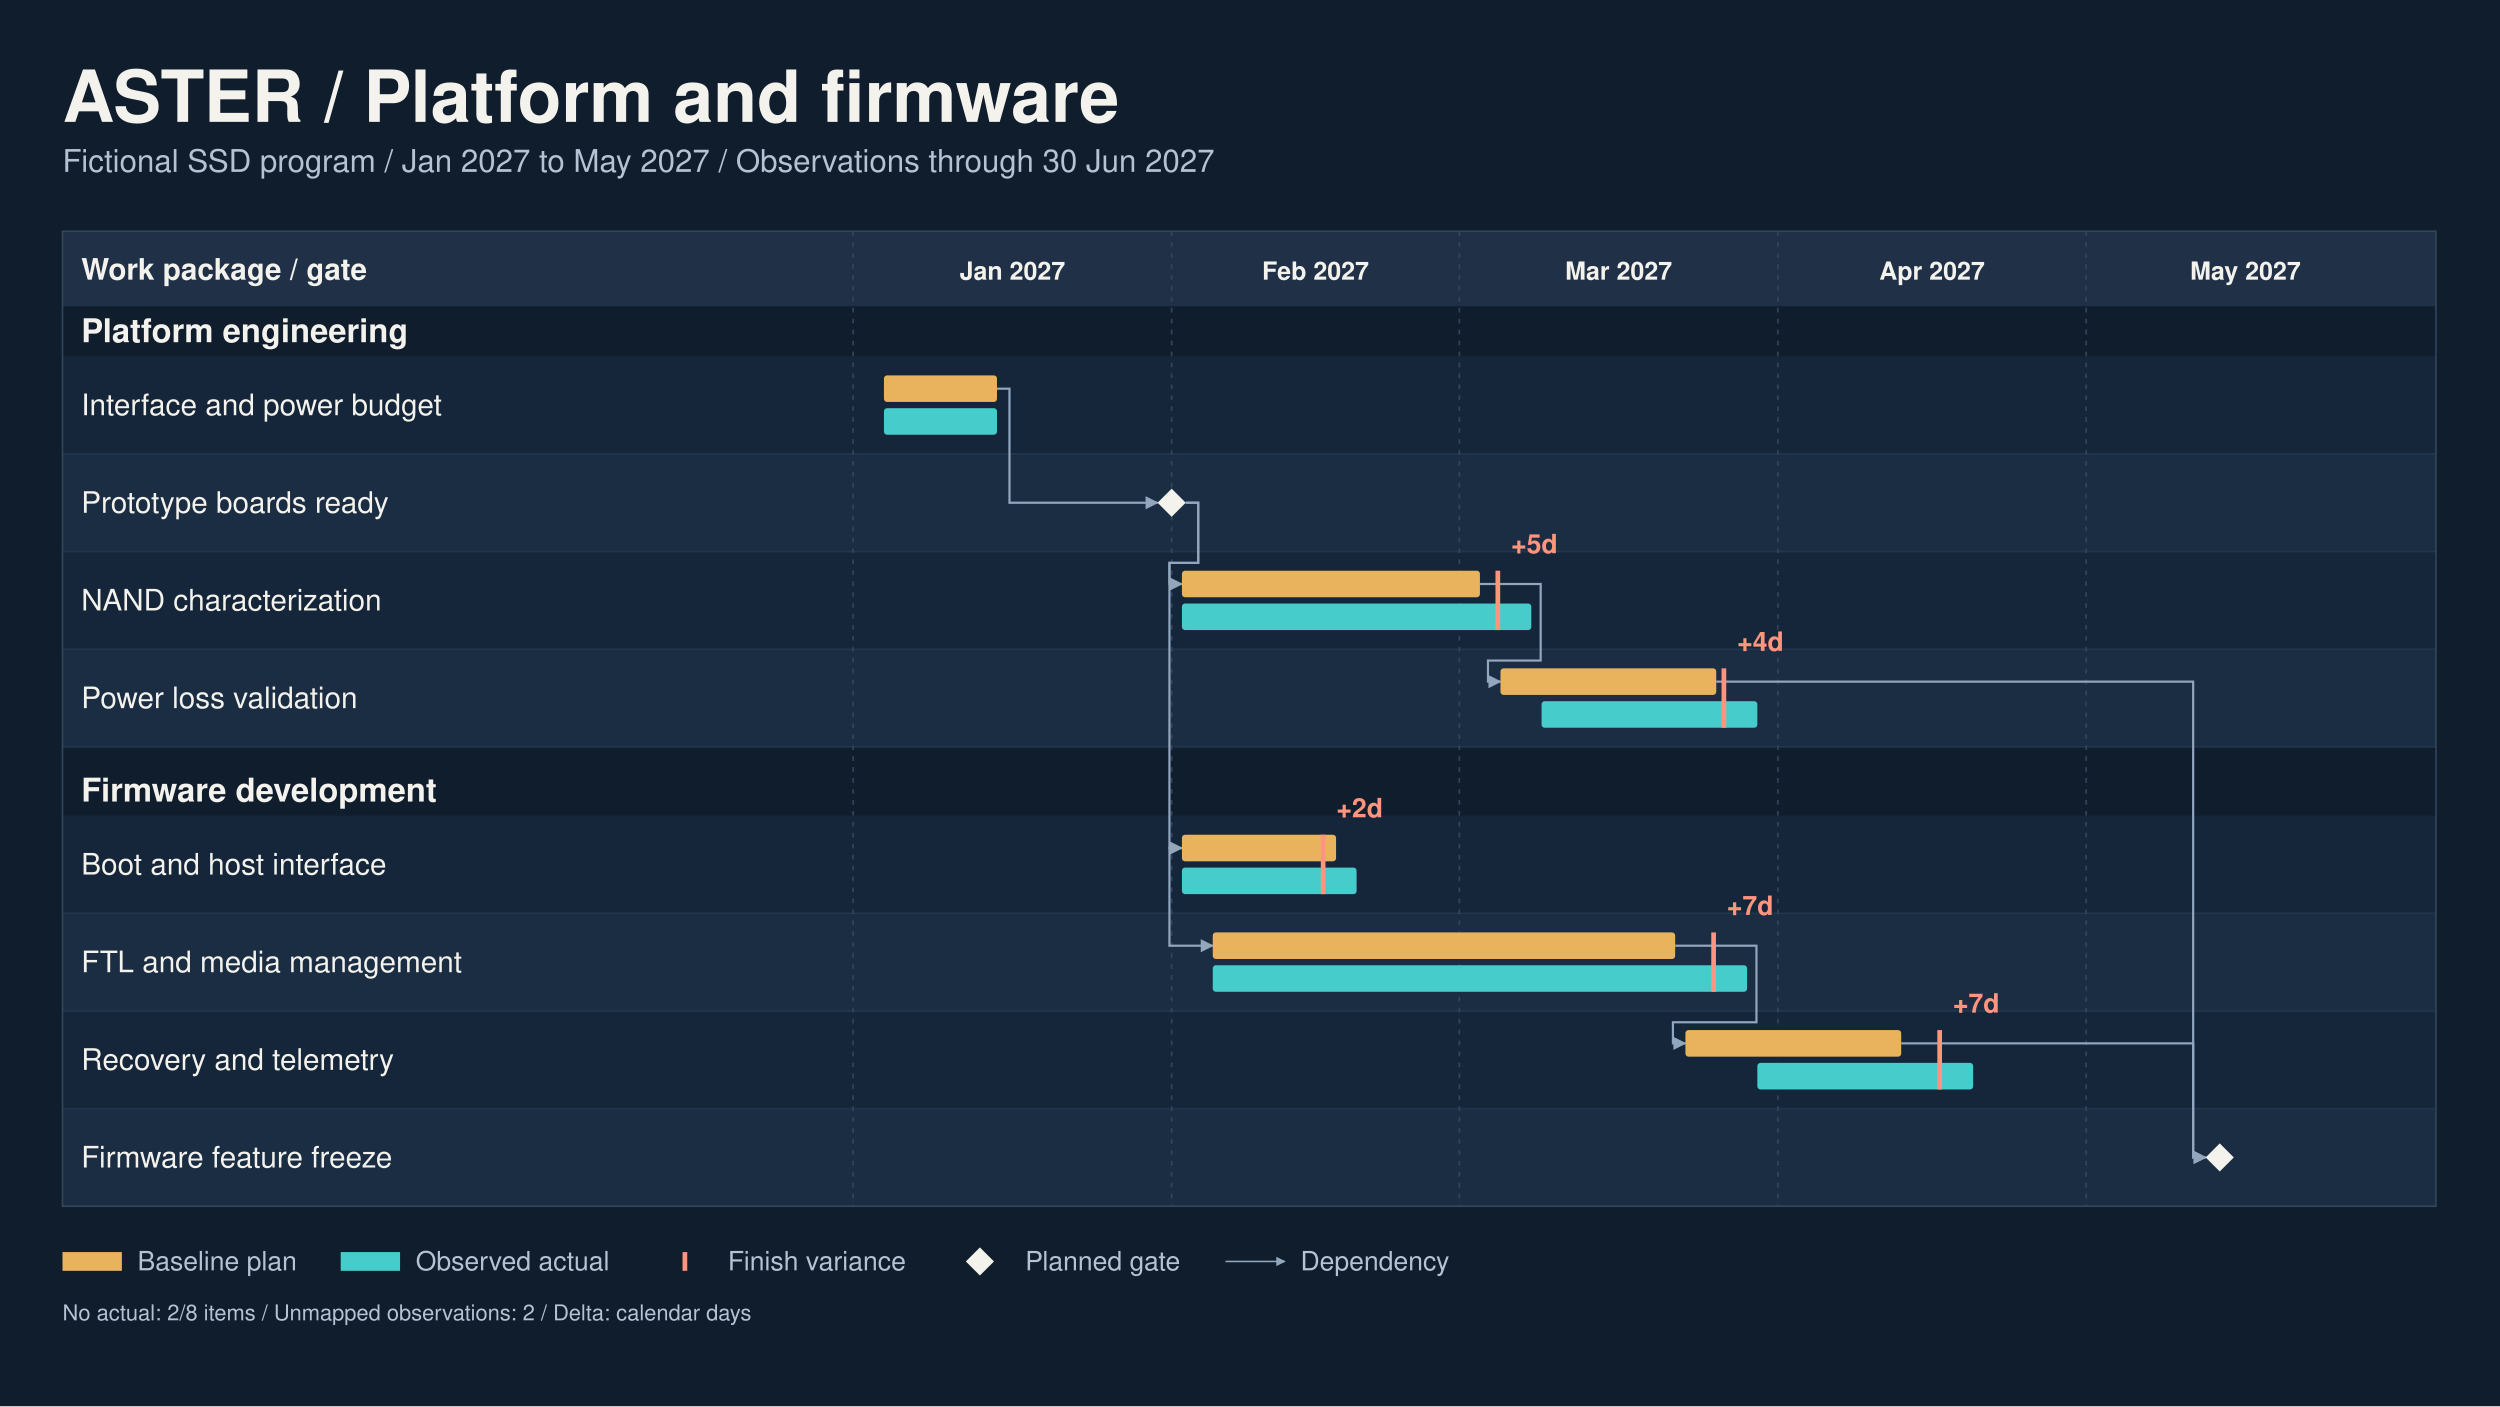
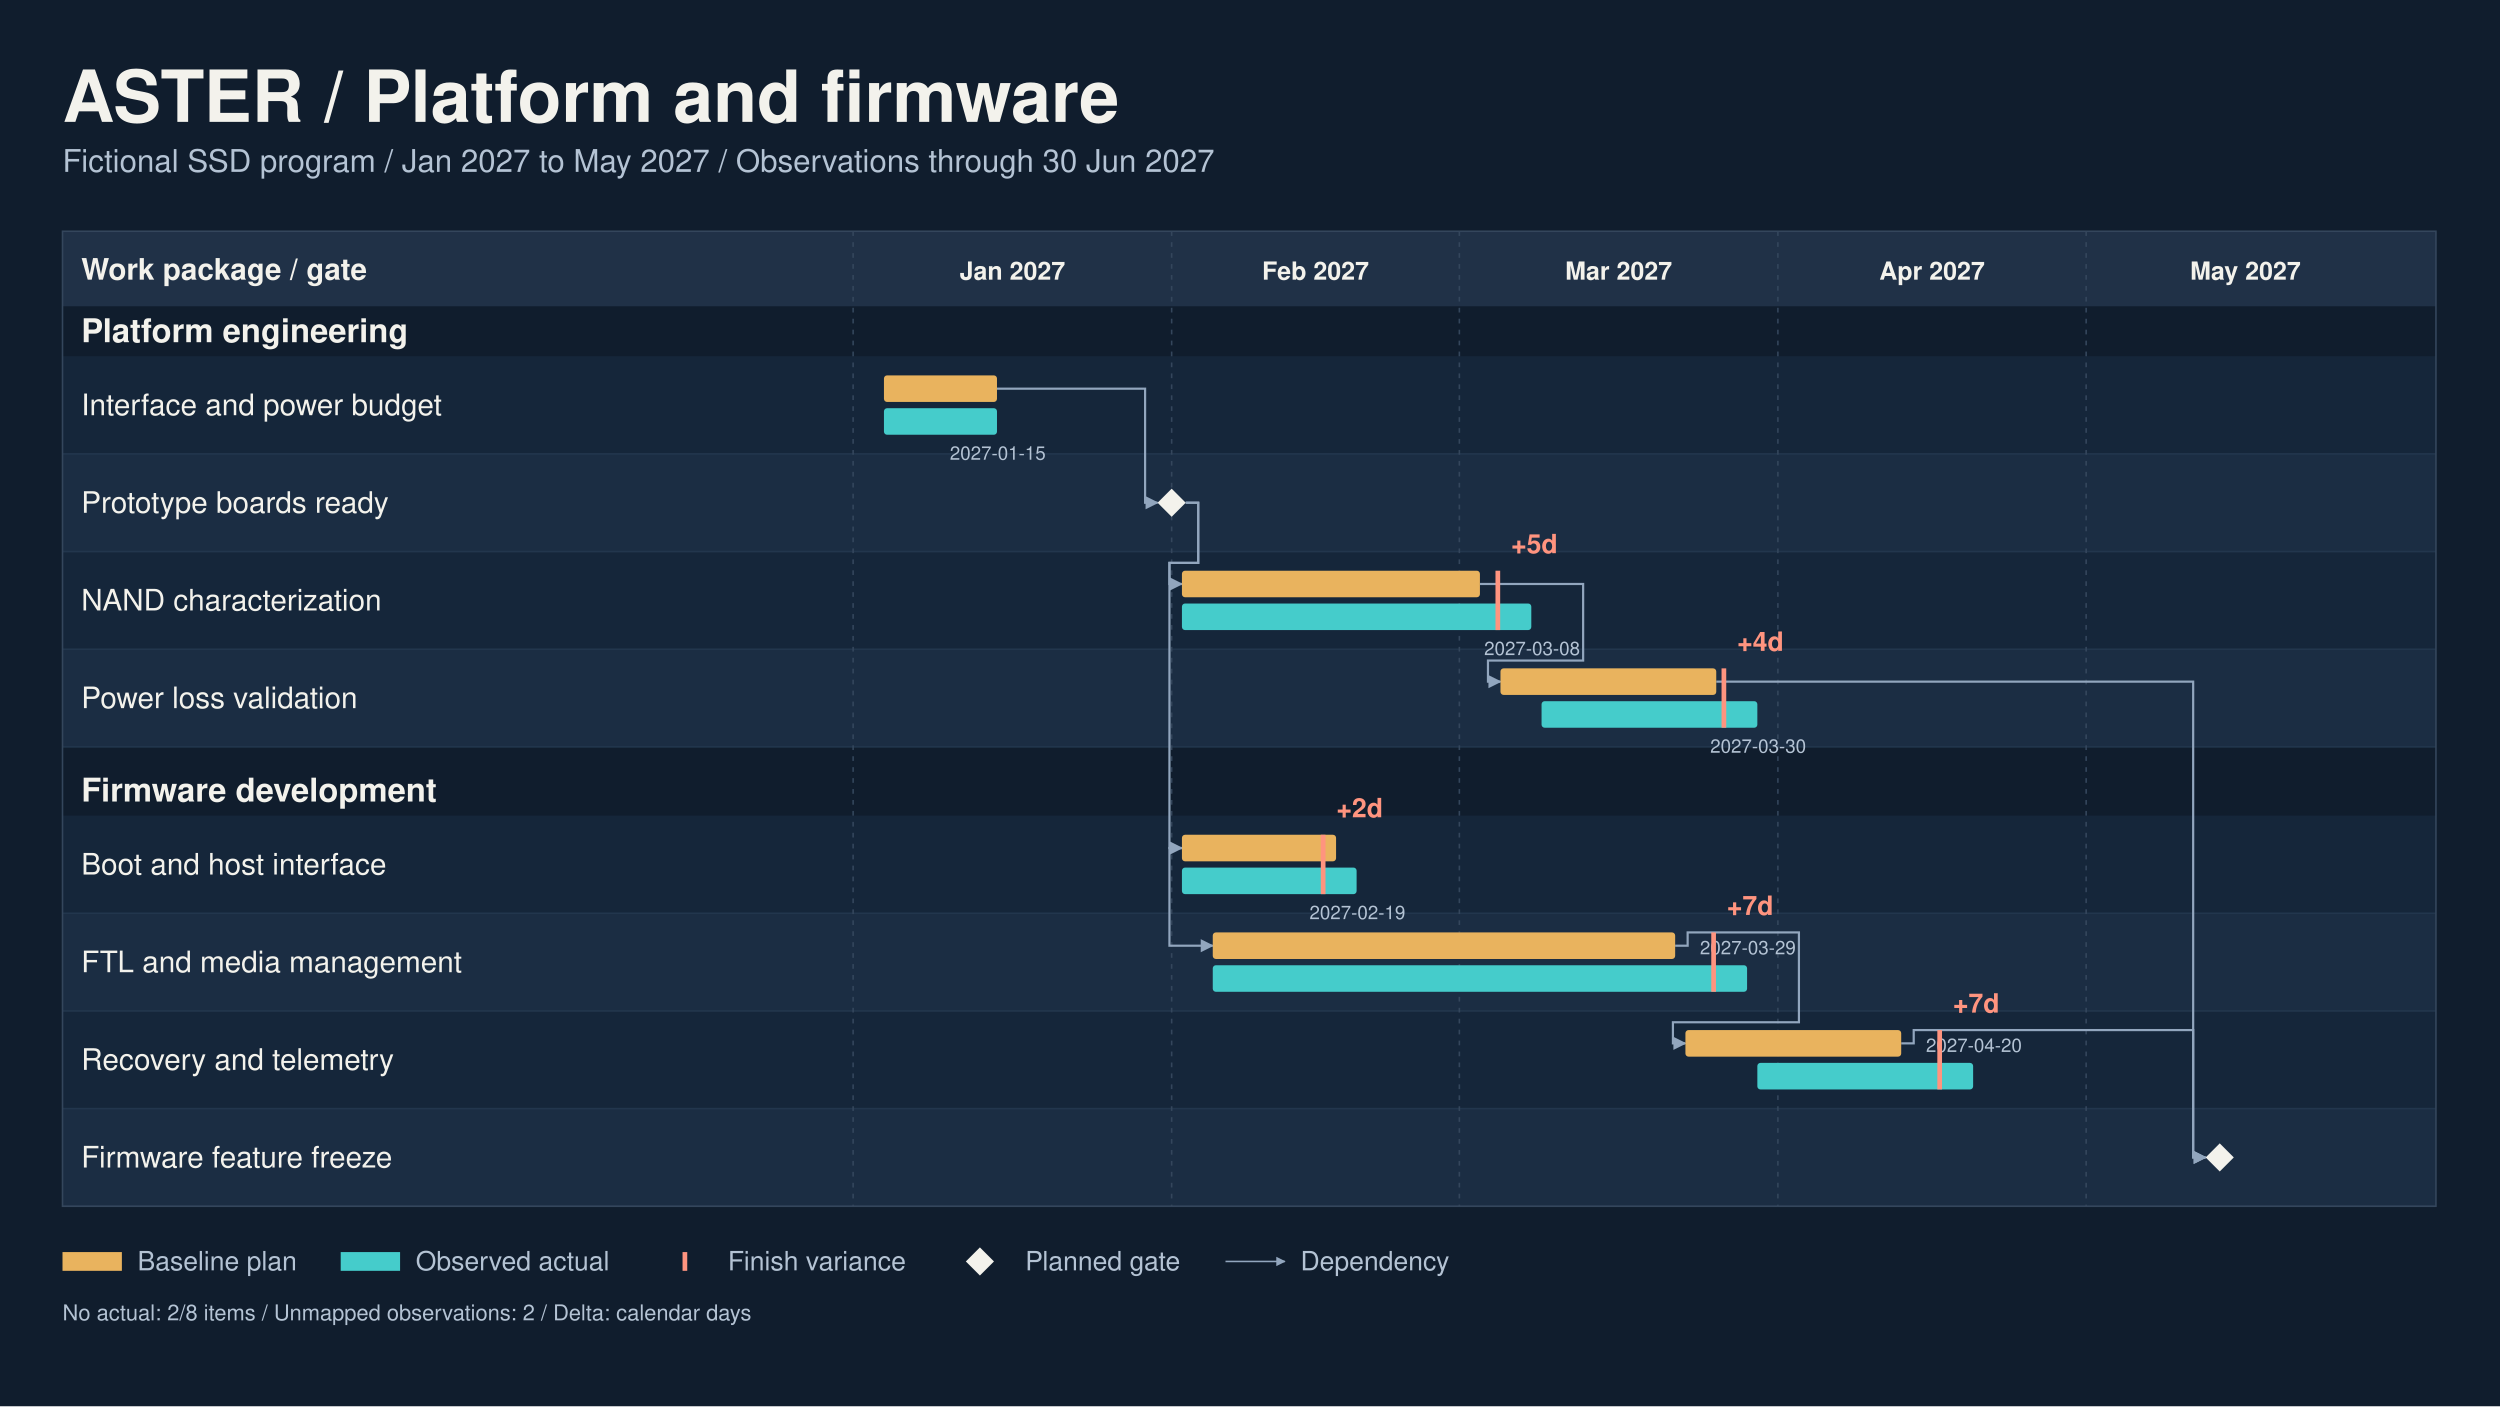
<svg xmlns="http://www.w3.org/2000/svg" width="1600" height="900" viewBox="0 0 1600 900" role="img" aria-labelledby="title desc">
  <defs>
    <marker id="dependency-arrow" markerWidth="6" markerHeight="6" refX="5.5" refY="3.0" orient="auto">
      <path d="M0 0L6 3.0L0 6Z" fill="#92A6BE" />
    </marker>
  </defs>
  <rect width="1600" height="900" fill="#101D2D" />
  <text data-purpose="heading" data-source-ref="project" x="40" y="78" font-family="Nimbus Sans, Arial, sans-serif" font-size="46" font-weight="700" letter-spacing="0" fill="#F3F2EC" text-anchor="start">ASTER / Platform and firmware</text>
  <text data-purpose="subtitle" data-source-ref="view:window" x="40" y="110" font-family="Nimbus Sans, Arial, sans-serif" font-size="20" font-weight="400" letter-spacing="0" fill="#B4C3D4" text-anchor="start">Fictional SSD program / Jan 2027 to May 2027 / Observations through 30 Jun 2027</text>
  <rect data-purpose="table-header" data-source-ref="" x="40" y="148" width="1519" height="48" fill="#203147" />
  <text data-purpose="table-header" data-source-ref="" x="52" y="179" font-family="Nimbus Sans, Arial, sans-serif" font-size="19" font-weight="700" letter-spacing="0" fill="#F3F2EC" text-anchor="start">Work package / gate</text>
  <text data-purpose="group-header" data-source-ref="platform" x="52" y="219" font-family="Nimbus Sans, Arial, sans-serif" font-size="21" font-weight="700" letter-spacing="0" fill="#F3F2EC" text-anchor="start">Platform engineering</text>
  <rect data-purpose="group-surface" data-source-ref="platform" x="40" y="228" width="1519" height="250" fill="#15263A" opacity="1" />
  <path data-purpose="table-row" d="M40 290.5H1559" stroke="#22364D" />
  <rect data-purpose="row-shade" data-source-ref="board" x="40" y="290.5" width="1519" height="62.5" fill="#22364D" opacity="0.45" />
  <path data-purpose="table-row" d="M40 353H1559" stroke="#22364D" />
  <path data-purpose="table-row" d="M40 415.5H1559" stroke="#22364D" />
  <rect data-purpose="row-shade" data-source-ref="power" x="40" y="415.5" width="1519" height="62.5" fill="#22364D" opacity="0.45" />
  <path data-purpose="table-row" d="M40 478H1559" stroke="#22364D" />
  <text data-purpose="group-header" data-source-ref="firmware" x="52" y="513" font-family="Nimbus Sans, Arial, sans-serif" font-size="21" font-weight="700" letter-spacing="0" fill="#F3F2EC" text-anchor="start">Firmware development</text>
  <rect data-purpose="group-surface" data-source-ref="firmware" x="40" y="522" width="1519" height="250" fill="#15263A" opacity="1" />
  <path data-purpose="table-row" d="M40 584.5H1559" stroke="#22364D" />
  <rect data-purpose="row-shade" data-source-ref="ftl" x="40" y="584.5" width="1519" height="62.5" fill="#22364D" opacity="0.45" />
  <path data-purpose="table-row" d="M40 647H1559" stroke="#22364D" />
  <path data-purpose="table-row" d="M40 709.5H1559" stroke="#22364D" />
  <rect data-purpose="row-shade" data-source-ref="fw-freeze" x="40" y="709.5" width="1519" height="62.5" fill="#22364D" opacity="0.45" />
  <path data-purpose="table-row" d="M40 772H1559" stroke="#22364D" />
  <text data-purpose="axis-band" data-source-ref="" x="647.93" y="179" font-family="Nimbus Sans, Arial, sans-serif" font-size="16" font-weight="700" letter-spacing="0" fill="#F3F2EC" text-anchor="middle">Jan 2027</text>
  <text data-purpose="axis-band" data-source-ref="" x="841.93" y="179" font-family="Nimbus Sans, Arial, sans-serif" font-size="16" font-weight="700" letter-spacing="0" fill="#F3F2EC" text-anchor="middle">Feb 2027</text>
  <text data-purpose="axis-band" data-source-ref="" x="1035.92" y="179" font-family="Nimbus Sans, Arial, sans-serif" font-size="16" font-weight="700" letter-spacing="0" fill="#F3F2EC" text-anchor="middle">Mar 2027</text>
  <text data-purpose="axis-band" data-source-ref="" x="1236.5" y="179" font-family="Nimbus Sans, Arial, sans-serif" font-size="16" font-weight="700" letter-spacing="0" fill="#F3F2EC" text-anchor="middle">Apr 2027</text>
  <text data-purpose="axis-band" data-source-ref="" x="1437.07" y="179" font-family="Nimbus Sans, Arial, sans-serif" font-size="16" font-weight="700" letter-spacing="0" fill="#F3F2EC" text-anchor="middle">May 2027</text>
  <path data-purpose="axis-major" data-scale-id="primary" d="M546 148V772" stroke="#34465C" stroke-dasharray="3 4" />
  <path data-purpose="axis-major" data-scale-id="primary" d="M749.86 148V772" stroke="#34465C" stroke-dasharray="3 4" />
  <path data-purpose="axis-major" data-scale-id="primary" d="M933.99 148V772" stroke="#34465C" stroke-dasharray="3 4" />
  <path data-purpose="axis-major" data-scale-id="primary" d="M1137.85 148V772" stroke="#34465C" stroke-dasharray="3 4" />
  <path data-purpose="axis-major" data-scale-id="primary" d="M1335.14 148V772" stroke="#34465C" stroke-dasharray="3 4" />
  <rect data-purpose="table-frame" x="40" y="148" width="1519" height="624" fill="none" stroke="#34465C" />
-   <path data-purpose="routed-connector" data-source-ref="req-board" data-from-endpoint="end" data-to-endpoint="at" d="M638.07 248.75L646.07 248.75L646.07 321.75L732.86 321.75L740.86 321.75" fill="none" stroke="#92A6BE" stroke-width="1.4" marker-end="url(#dependency-arrow)" />
+   <path data-purpose="routed-connector" data-source-ref="req-board" data-from-endpoint="end" data-to-endpoint="at" d="M638.07 248.75L646.07 248.75L732.86 248.75L732.86 321.75L740.86 321.75" fill="none" stroke="#92A6BE" stroke-width="1.4" marker-end="url(#dependency-arrow)" />
  <path data-purpose="routed-connector" data-source-ref="board-nand" data-from-endpoint="at" data-to-endpoint="start" d="M758.86 321.75L766.86 321.75L766.86 360.25L748.44 360.25L748.44 373.75L756.44 373.75" fill="none" stroke="#92A6BE" stroke-width="1.4" marker-end="url(#dependency-arrow)" />
-   <path data-purpose="routed-connector" data-source-ref="nand-power" data-from-endpoint="end" data-to-endpoint="start" d="M947.15 373.75L955.15 373.75L986.03 373.75L986.03 422.75L952.3 422.75L952.3 436.25L960.3 436.25" fill="none" stroke="#92A6BE" stroke-width="1.4" marker-end="url(#dependency-arrow)" />
+   <path data-purpose="routed-connector" data-source-ref="nand-power" data-from-endpoint="end" data-to-endpoint="start" d="M947.15 373.75L955.15 373.75L1013.21 373.75L1013.21 422.75L952.3 422.75L952.3 436.25L960.3 436.25" fill="none" stroke="#92A6BE" stroke-width="1.4" marker-end="url(#dependency-arrow)" />
  <path data-purpose="routed-connector" data-source-ref="board-boot" data-from-endpoint="at" data-to-endpoint="start" d="M758.86 321.75L766.86 321.75L766.86 360.25L748.44 360.25L748.44 542.75L756.44 542.75" fill="none" stroke="#92A6BE" stroke-width="1.4" marker-end="url(#dependency-arrow)" />
  <path data-purpose="routed-connector" data-source-ref="boot-ftl" data-from-endpoint="start" data-to-endpoint="start" d="M756.44 542.75L748.44 542.75L748.44 605.25L768.17 605.25L776.17 605.25" fill="none" stroke="#92A6BE" stroke-width="1.4" marker-end="url(#dependency-arrow)" />
-   <path data-purpose="routed-connector" data-source-ref="ftl-recovery" data-from-endpoint="end" data-to-endpoint="start" d="M1072.09 605.25L1080.09 605.25L1124.13 605.25L1124.13 654.25L1070.67 654.25L1070.67 667.75L1078.67 667.75" fill="none" stroke="#92A6BE" stroke-width="1.4" marker-end="url(#dependency-arrow)" />
-   <path data-purpose="routed-connector" data-source-ref="recovery-freeze" data-from-endpoint="end" data-to-endpoint="at" d="M1216.77 667.75L1224.77 667.75L1403.63 667.75L1403.63 740.75L1411.63 740.75" fill="none" stroke="#92A6BE" stroke-width="1.4" marker-end="url(#dependency-arrow)" />
+   <path data-purpose="routed-connector" data-source-ref="ftl-recovery" data-from-endpoint="end" data-to-endpoint="start" d="M1072.09 605.25L1080.09 605.25L1080.09 596.75L1151.31 596.75L1151.31 654.25L1070.67 654.25L1070.67 667.75L1078.67 667.75" fill="none" stroke="#92A6BE" stroke-width="1.4" marker-end="url(#dependency-arrow)" />
+   <path data-purpose="routed-connector" data-source-ref="recovery-freeze" data-from-endpoint="end" data-to-endpoint="at" d="M1216.77 667.75L1224.77 667.75L1224.77 659.25L1403.63 659.25L1403.63 740.75L1411.63 740.75" fill="none" stroke="#92A6BE" stroke-width="1.4" marker-end="url(#dependency-arrow)" />
  <path data-purpose="routed-connector" data-source-ref="power-freeze" data-from-endpoint="end" data-to-endpoint="at" d="M1098.4 436.25L1106.4 436.25L1403.63 436.25L1403.63 740.75L1411.63 740.75" fill="none" stroke="#92A6BE" stroke-width="1.4" marker-end="url(#dependency-arrow)" />
  <text data-box-x="52" data-box-width="462" data-purpose="table-cell" data-source-ref="requirements" x="52" y="265.71" font-family="Nimbus Sans, Arial, sans-serif" font-size="19" font-weight="400" letter-spacing="0" fill="#F3F2EC" text-anchor="start">Interface and power budget</text>
  <rect data-purpose="planned" data-source-ref="requirements" x="565.73" y="240.25" width="72.34" height="17" fill="#E9B35E" rx="2" />
  <rect data-purpose="actual" data-source-ref="requirements" x="565.73" y="261.25" width="72.34" height="17" fill="#45CCCB" rx="2" />
+   <text data-purpose="actual-date" data-source-ref="requirements" x="607.88" y="294.25" font-family="Nimbus Sans, Arial, sans-serif" font-size="12" font-weight="400" letter-spacing="0" fill="#B4C3D4" text-anchor="start">2027-01-15</text>
  <text data-box-x="52" data-box-width="462" data-purpose="table-cell" data-source-ref="board" x="52" y="328.21" font-family="Nimbus Sans, Arial, sans-serif" font-size="19" font-weight="400" letter-spacing="0" fill="#F3F2EC" text-anchor="start">Prototype boards ready</text>
  <path data-purpose="planned" data-source-ref="board" d="M749.86 312.75l9 9l-9 9l-9 -9Z" fill="#F3F2EC" />
  <text data-box-x="52" data-box-width="462" data-purpose="table-cell" data-source-ref="nand" x="52" y="390.71" font-family="Nimbus Sans, Arial, sans-serif" font-size="19" font-weight="400" letter-spacing="0" fill="#F3F2EC" text-anchor="start">NAND characterization</text>
  <rect data-purpose="planned" data-source-ref="nand" x="756.44" y="365.25" width="190.71" height="17" fill="#E9B35E" rx="2" />
  <rect data-purpose="actual" data-source-ref="nand" x="756.44" y="386.25" width="223.59" height="17" fill="#45CCCB" rx="2" />
+   <text data-purpose="actual-date" data-source-ref="nand" x="949.84" y="419.25" font-family="Nimbus Sans, Arial, sans-serif" font-size="12" font-weight="400" letter-spacing="0" fill="#B4C3D4" text-anchor="start">2027-03-08</text>
  <rect data-purpose="variance-marker" data-source-ref="nand" x="957.11" y="365.25" width="3" height="38" fill="#FF947F" />
  <text data-purpose="variance" data-source-ref="nand" x="967.11" y="354.05" font-family="Nimbus Sans, Arial, sans-serif" font-size="17" font-weight="700" letter-spacing="0" fill="#FF947F" text-anchor="start">+5d</text>
  <text data-box-x="52" data-box-width="462" data-purpose="table-cell" data-source-ref="power" x="52" y="453.21" font-family="Nimbus Sans, Arial, sans-serif" font-size="19" font-weight="400" letter-spacing="0" fill="#F3F2EC" text-anchor="start">Power loss validation</text>
  <rect data-purpose="planned" data-source-ref="power" x="960.3" y="427.75" width="138.1" height="17" fill="#E9B35E" rx="2" />
  <rect data-purpose="actual" data-source-ref="power" x="986.6" y="448.75" width="138.1" height="17" fill="#45CCCB" rx="2" />
+   <text data-purpose="actual-date" data-source-ref="power" x="1094.52" y="481.75" font-family="Nimbus Sans, Arial, sans-serif" font-size="12" font-weight="400" letter-spacing="0" fill="#B4C3D4" text-anchor="start">2027-03-30</text>
  <rect data-purpose="variance-marker" data-source-ref="power" x="1101.79" y="427.75" width="3" height="38" fill="#FF947F" />
  <text data-purpose="variance" data-source-ref="power" x="1111.79" y="416.55" font-family="Nimbus Sans, Arial, sans-serif" font-size="17" font-weight="700" letter-spacing="0" fill="#FF947F" text-anchor="start">+4d</text>
  <text data-box-x="52" data-box-width="462" data-purpose="table-cell" data-source-ref="boot" x="52" y="559.71" font-family="Nimbus Sans, Arial, sans-serif" font-size="19" font-weight="400" letter-spacing="0" fill="#F3F2EC" text-anchor="start">Boot and host interface</text>
  <rect data-purpose="planned" data-source-ref="boot" x="756.44" y="534.25" width="98.64" height="17" fill="#E9B35E" rx="2" />
  <rect data-purpose="actual" data-source-ref="boot" x="756.44" y="555.25" width="111.79" height="17" fill="#45CCCB" rx="2" />
+   <text data-purpose="actual-date" data-source-ref="boot" x="838.05" y="588.25" font-family="Nimbus Sans, Arial, sans-serif" font-size="12" font-weight="400" letter-spacing="0" fill="#B4C3D4" text-anchor="start">2027-02-19</text>
  <rect data-purpose="variance-marker" data-source-ref="boot" x="845.32" y="534.25" width="3" height="38" fill="#FF947F" />
  <text data-purpose="variance" data-source-ref="boot" x="855.32" y="523.05" font-family="Nimbus Sans, Arial, sans-serif" font-size="17" font-weight="700" letter-spacing="0" fill="#FF947F" text-anchor="start">+2d</text>
  <text data-box-x="52" data-box-width="462" data-purpose="table-cell" data-source-ref="ftl" x="52" y="622.21" font-family="Nimbus Sans, Arial, sans-serif" font-size="19" font-weight="400" letter-spacing="0" fill="#F3F2EC" text-anchor="start">FTL and media management</text>
  <rect data-purpose="planned" data-source-ref="ftl" x="776.17" y="596.75" width="295.93" height="17" fill="#E9B35E" rx="2" />
  <rect data-purpose="actual" data-source-ref="ftl" x="776.17" y="617.75" width="341.96" height="17" fill="#45CCCB" rx="2" />
+   <text data-purpose="actual-date" data-source-ref="ftl" x="1087.94" y="610.75" font-family="Nimbus Sans, Arial, sans-serif" font-size="12" font-weight="400" letter-spacing="0" fill="#B4C3D4" text-anchor="start">2027-03-29</text>
  <rect data-purpose="variance-marker" data-source-ref="ftl" x="1095.21" y="596.75" width="3" height="38" fill="#FF947F" />
  <text data-purpose="variance" data-source-ref="ftl" x="1105.21" y="585.55" font-family="Nimbus Sans, Arial, sans-serif" font-size="17" font-weight="700" letter-spacing="0" fill="#FF947F" text-anchor="start">+7d</text>
  <text data-box-x="52" data-box-width="462" data-purpose="table-cell" data-source-ref="recovery" x="52" y="684.71" font-family="Nimbus Sans, Arial, sans-serif" font-size="19" font-weight="400" letter-spacing="0" fill="#F3F2EC" text-anchor="start">Recovery and telemetry</text>
  <rect data-purpose="planned" data-source-ref="recovery" x="1078.67" y="659.25" width="138.1" height="17" fill="#E9B35E" rx="2" />
  <rect data-purpose="actual" data-source-ref="recovery" x="1124.7" y="680.25" width="138.1" height="17" fill="#45CCCB" rx="2" />
+   <text data-purpose="actual-date" data-source-ref="recovery" x="1232.62" y="673.25" font-family="Nimbus Sans, Arial, sans-serif" font-size="12" font-weight="400" letter-spacing="0" fill="#B4C3D4" text-anchor="start">2027-04-20</text>
  <rect data-purpose="variance-marker" data-source-ref="recovery" x="1239.89" y="659.25" width="3" height="38" fill="#FF947F" />
  <text data-purpose="variance" data-source-ref="recovery" x="1249.89" y="648.05" font-family="Nimbus Sans, Arial, sans-serif" font-size="17" font-weight="700" letter-spacing="0" fill="#FF947F" text-anchor="start">+7d</text>
  <text data-box-x="52" data-box-width="462" data-purpose="table-cell" data-source-ref="fw-freeze" x="52" y="747.21" font-family="Nimbus Sans, Arial, sans-serif" font-size="19" font-weight="400" letter-spacing="0" fill="#F3F2EC" text-anchor="start">Firmware feature freeze</text>
  <path data-purpose="planned" data-source-ref="fw-freeze" d="M1420.63 731.75l9 9l-9 9l-9 -9Z" fill="#F3F2EC" />
  <rect data-purpose="legend-swatch" data-source-ref="" x="40" y="801.33" width="38" height="12" fill="#E9B35E" />
  <text data-purpose="legend-label" data-source-ref="" x="88" y="813" font-family="Nimbus Sans, Arial, sans-serif" font-size="17" font-weight="400" letter-spacing="0" fill="#B4C3D4" text-anchor="start">Baseline plan</text>
  <rect data-purpose="legend-swatch" data-source-ref="" x="218.05" y="801.33" width="38" height="12" fill="#45CCCB" />
  <text data-purpose="legend-label" data-source-ref="" x="266.05" y="813" font-family="Nimbus Sans, Arial, sans-serif" font-size="17" font-weight="400" letter-spacing="0" fill="#B4C3D4" text-anchor="start">Observed actual</text>
  <rect data-purpose="legend-swatch" data-source-ref="" x="436.83" y="801.33" width="3" height="12" fill="#FF947F" />
  <text data-purpose="legend-label" data-source-ref="" x="465.83" y="813" font-family="Nimbus Sans, Arial, sans-serif" font-size="17" font-weight="400" letter-spacing="0" fill="#B4C3D4" text-anchor="start">Finish variance</text>
  <path d="M627.14 798.33l9.0 9.0l-9.0 9.0l-9.0 -9.0Z" fill="#F3F2EC" />
  <text data-purpose="legend-label" data-source-ref="" x="656.14" y="813" font-family="Nimbus Sans, Arial, sans-serif" font-size="17" font-weight="400" letter-spacing="0" fill="#B4C3D4" text-anchor="start">Planned gate</text>
  <path d="M784.32 807.33h38" stroke="#92A6BE" marker-end="url(#dependency-arrow)" />
  <text data-purpose="legend-label" data-source-ref="" x="832.32" y="813" font-family="Nimbus Sans, Arial, sans-serif" font-size="17" font-weight="400" letter-spacing="0" fill="#B4C3D4" text-anchor="start">Dependency</text>
  <text data-purpose="data-coverage" data-source-ref="" x="40" y="845" font-family="Nimbus Sans, Arial, sans-serif" font-size="14" font-weight="400" letter-spacing="0" fill="#B4C3D4" text-anchor="start">No actual: 2/8 items / Unmapped observations: 2 / Delta: calendar days</text>
</svg>
